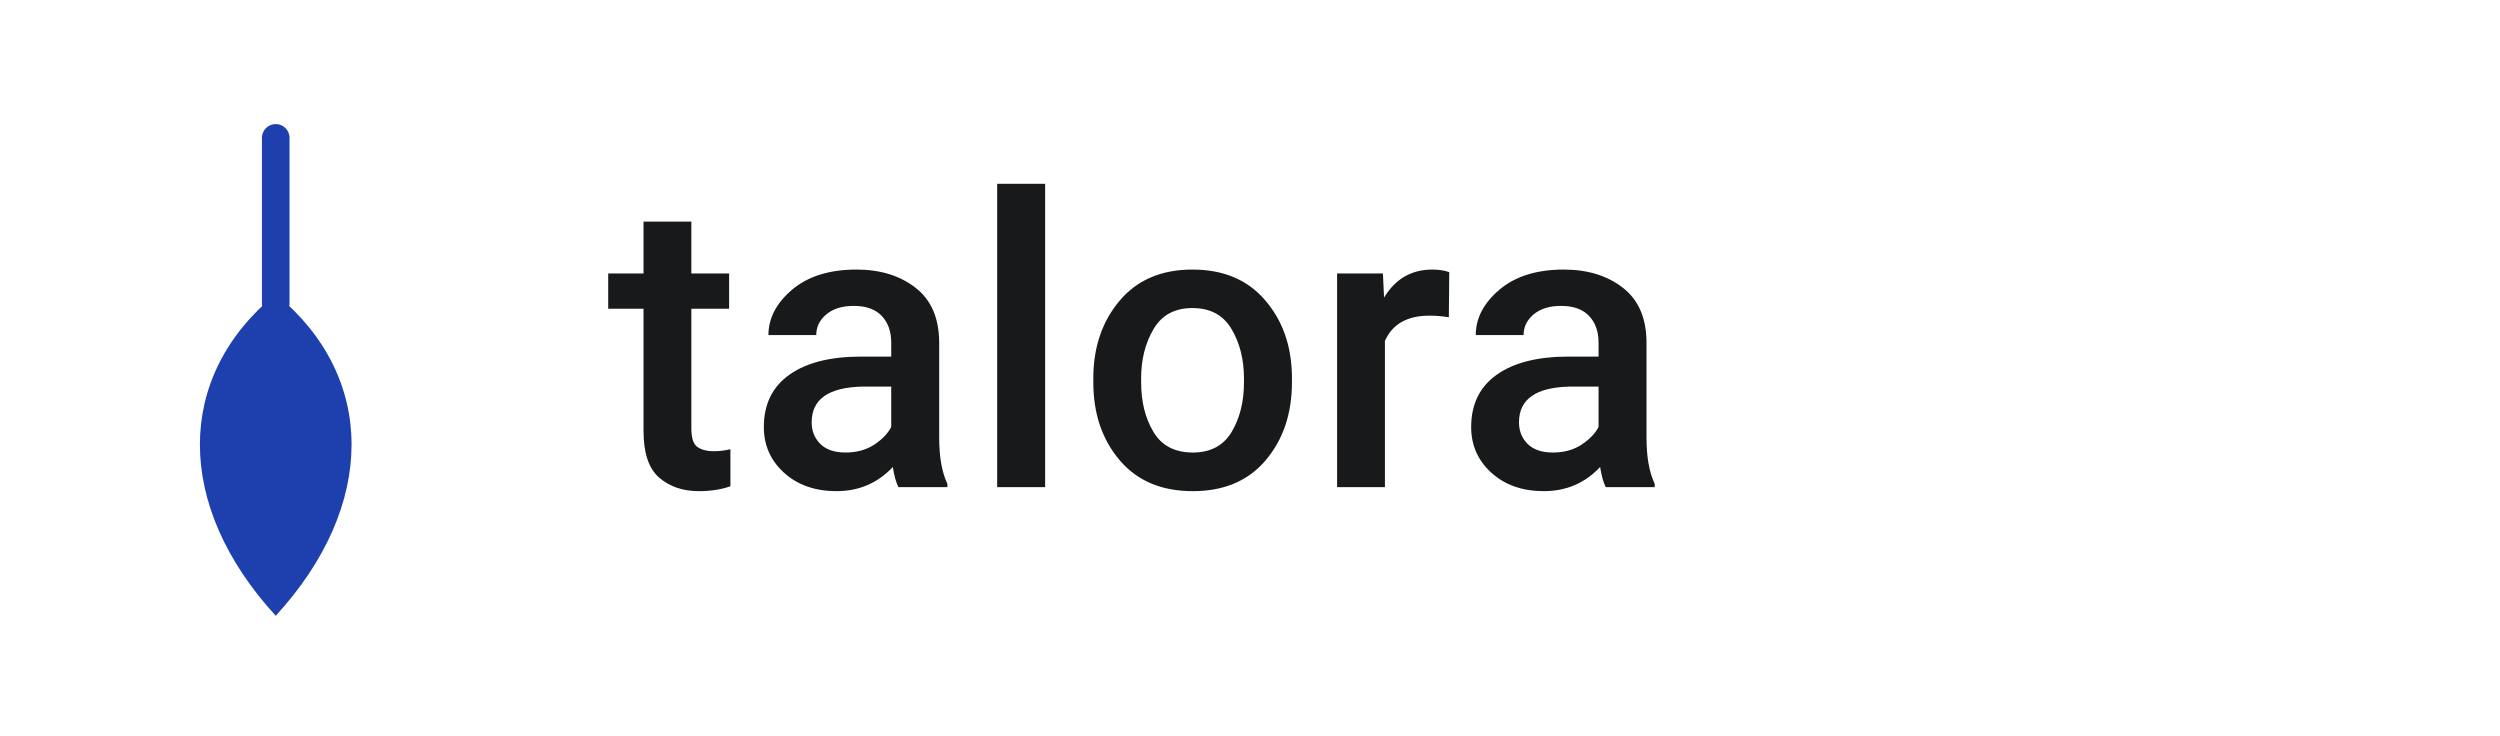
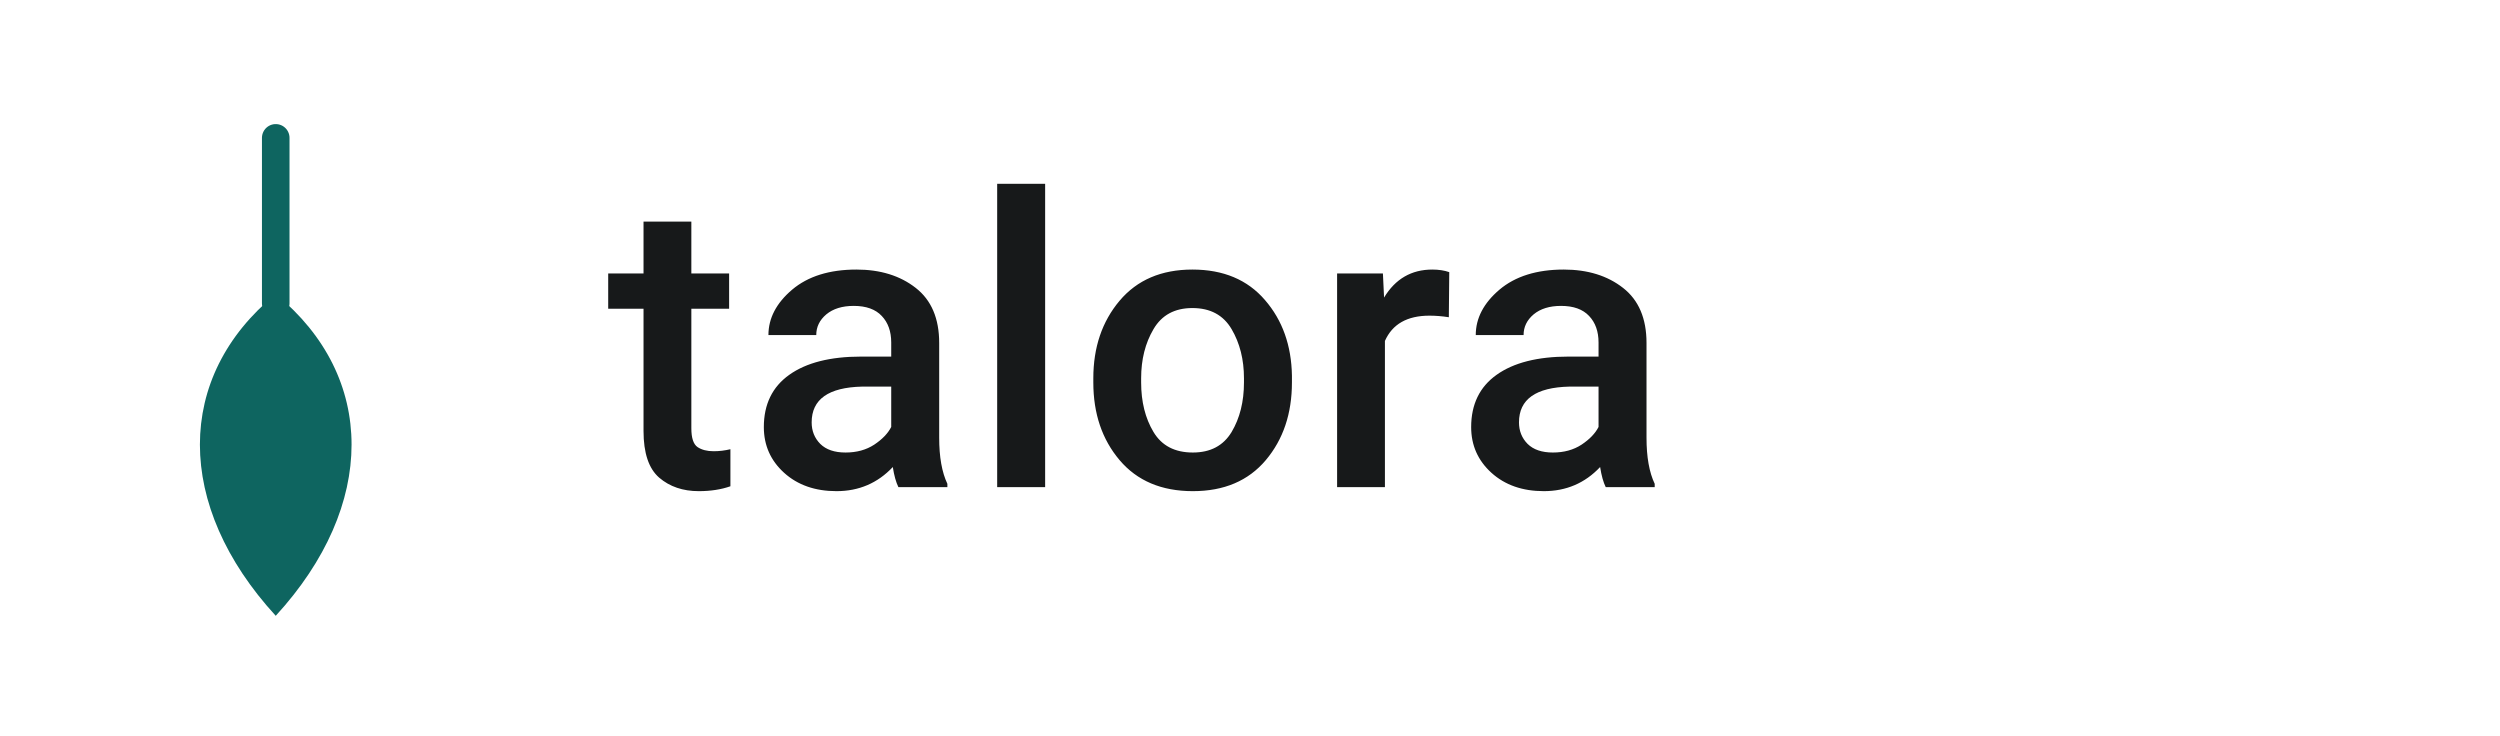
<svg xmlns="http://www.w3.org/2000/svg" viewBox="0 0 272 80" role="img" aria-label="Talora">
-   <line x1="30" y1="15" x2="30" y2="33" stroke="#1e40af" stroke-width="3" stroke-linecap="round" />
-   <path d="M30 32 C41 41 41 55 30 67 C19 55 19 41 30 32 Z" fill="#1e40af" />
+   <line x1="30" y1="15" x2="30" y2="33" stroke="#0e6560" stroke-width="3" stroke-linecap="round" />
+   <path d="M30 32 C41 41 41 55 30 67 C19 55 19 41 30 32 Z" fill="#0e6560" />
  <text x="66" y="53" font-family="system-ui,-apple-system,'Segoe UI',Roboto,'Helvetica Neue',sans-serif" font-size="44" font-weight="500" letter-spacing="0.5" fill="#17191a">talora</text>
</svg>
